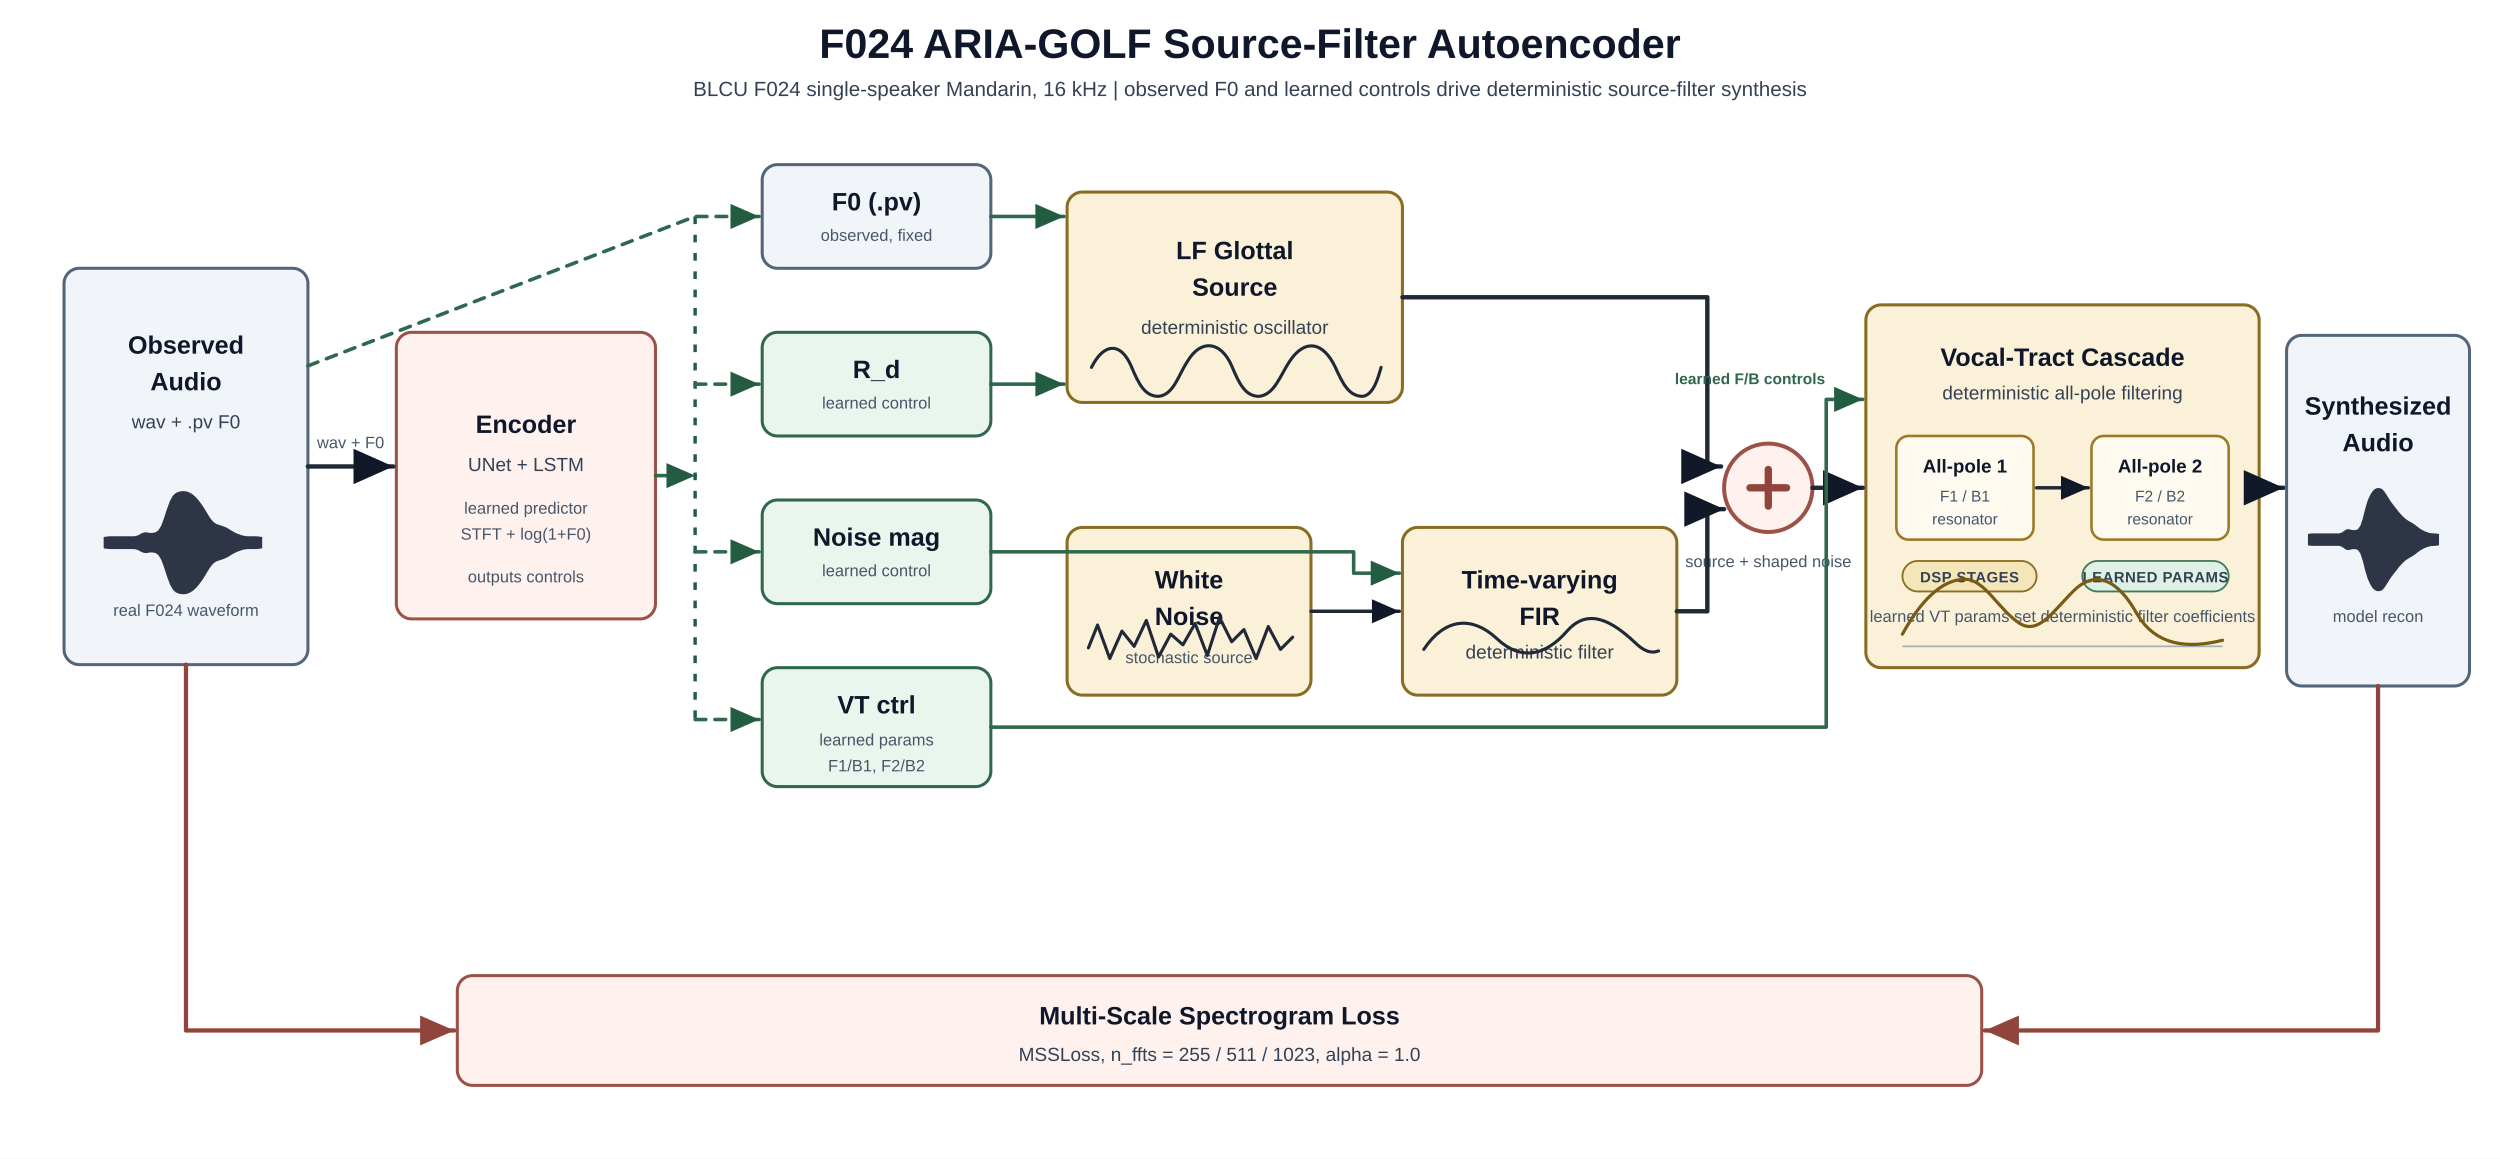
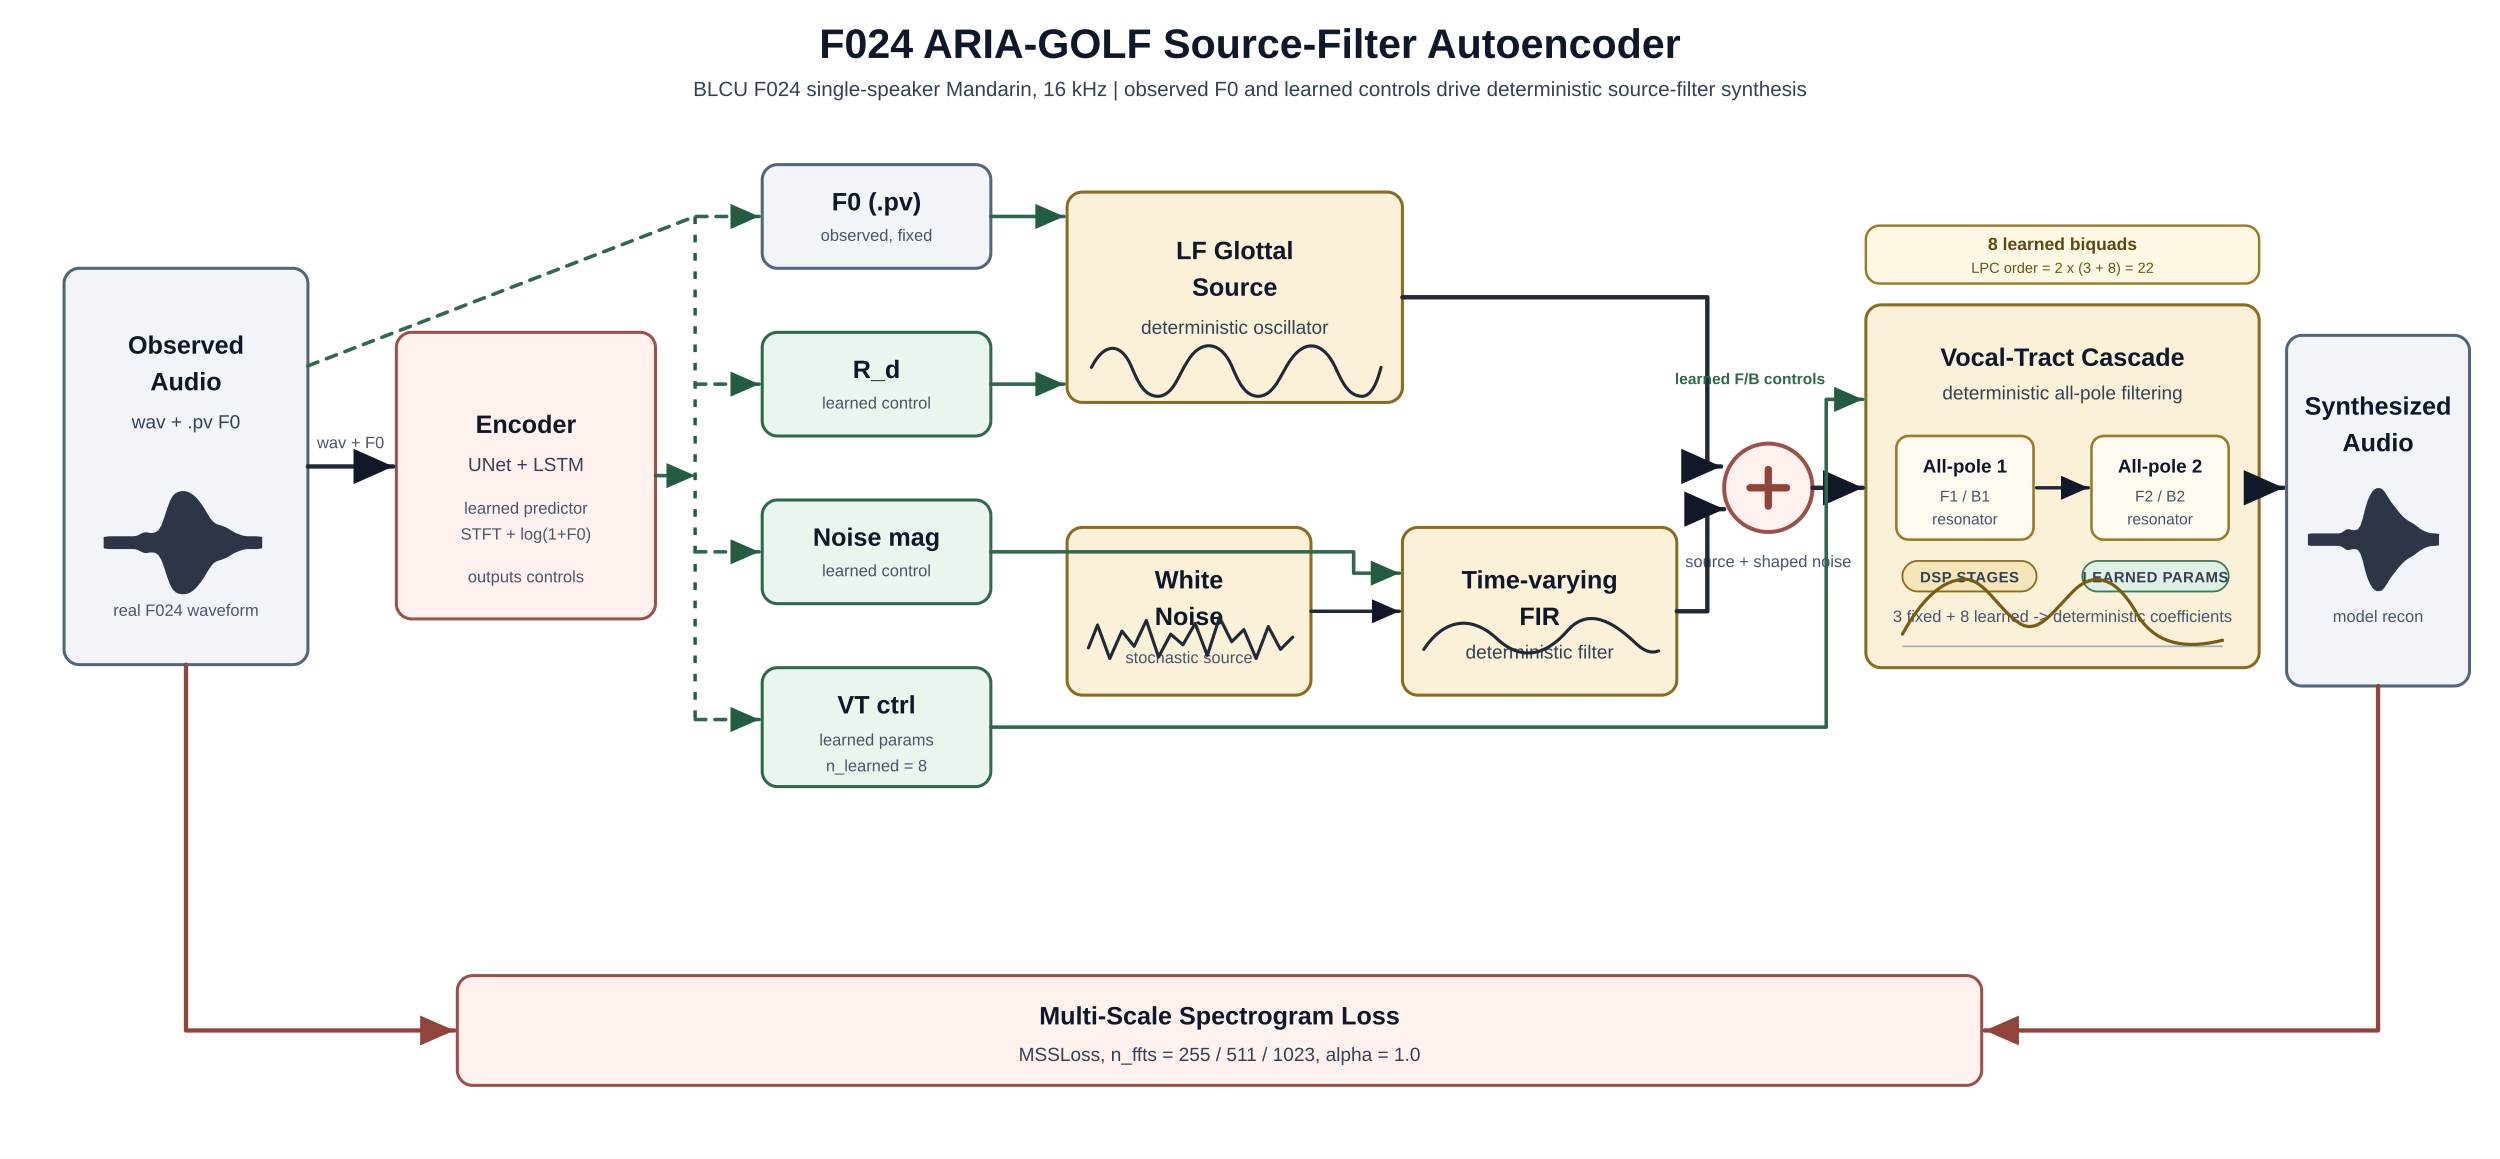
<svg xmlns="http://www.w3.org/2000/svg" viewBox="0 0 1640 760" role="img" aria-labelledby="aria-flow-title aria-flow-desc" preserveAspectRatio="xMidYMid meet" class="architecture-diagram">
  <defs>
    <style>
      text { font-family: "Avenir Next", "Helvetica Neue", Arial, sans-serif; fill: #111827; letter-spacing: 0; text-rendering: geometricPrecision; }
      .title { font-size: 27px; font-weight: 600; fill: #0f172a; }
      .subtitle { font-size: 13.5px; font-weight: 500; fill: #334155; }
      .label { font-size: 16.5px; font-weight: 600; fill: #0f172a; }
      .small { font-size: 12.5px; font-weight: 500; fill: #334155; }
      .tiny { font-size: 10.8px; font-weight: 500; fill: #475569; }
      .box { stroke-width: 2; rx: 10; }
      .signal { fill: #f1f5f9; stroke: #52657a; }
      .neural { fill: #fff2ee; stroke: #9b5147; }
      .dsp { fill: #fbf1d8; stroke: #876c22; }
      .control { fill: #eaf5ed; stroke: #2f684d; }
      .observed { fill: #f1f5f9; stroke: #52657a; }
      .sum { fill: #fff2ee; stroke: #9b5147; }
      .loss { fill: #fff2ee; stroke: #9b5147; }
      .innerDsp { fill: #fffaf0; stroke: #9b7a25; stroke-width: 1.7; }
      .innerControl { fill: #f2fbf4; stroke: #3f7a5b; stroke-width: 1.5; }
      .stageLabel { font-size: 12.3px; font-weight: 600; fill: #0f172a; }
      .stageTiny { font-size: 10.2px; font-weight: 500; fill: #475569; }
      .chipLearned { fill: #dff0e4; stroke: #3f7a5b; stroke-width: 1.2; }
      .chipDsp { fill: #f5e6ba; stroke: #8a6d21; stroke-width: 1.2; }
      .chipText { font-size: 9.8px; font-weight: 600; fill: #334155; letter-spacing: .03em; }
      .ctrlNote { font-size: 10.2px; font-weight: 600; fill: #2f684d; }
+       .orderCallout { fill: #fff8e5; stroke: #9b7a25; stroke-width: 1.6; }
+       .orderText { font-size: 11.5px; font-weight: 600; fill: #5f4912; }
+       .orderTiny { font-size: 9.6px; font-weight: 500; fill: #6b530f; }
      .arrow { stroke: #1f2937; stroke-width: 2.9; fill: none; marker-end: url(#aria-flow-arrowBlack); stroke-linecap: round; stroke-linejoin: round; }
      .arrowThin { stroke: #1f2937; stroke-width: 2.25; fill: none; marker-end: url(#aria-flow-arrowBlackSmall); stroke-linecap: round; stroke-linejoin: round; }
      .arrowCtrl { stroke: #2f684d; stroke-width: 2.35; fill: none; marker-end: url(#aria-flow-arrowGreen); stroke-linecap: round; stroke-linejoin: round; }
      .arrowLoss { stroke: #90443b; stroke-width: 2.8; fill: none; marker-end: url(#aria-flow-arrowRed); stroke-linecap: round; stroke-linejoin: round; }
      .dash { stroke-dasharray: 7 6; }
      .waveFill { fill: #172033; opacity: .9; }
      .signalLine { stroke: #1f2937; stroke-width: 2.05; fill: none; stroke-linecap: round; stroke-linejoin: round; }
      .response { stroke: #785c14; stroke-width: 2.1; fill: none; stroke-linecap: round; stroke-linejoin: round; }
      .axis { stroke: #94a3b8; stroke-width: 1.15; opacity: .85; }
    </style>
    <marker id="aria-flow-arrowBlack" markerWidth="12" markerHeight="12" refX="9" refY="4" orient="auto" markerUnits="strokeWidth">
      <path d="M0,0 L9,4 L0,8 Z" fill="#111827" />
    </marker>
    <marker id="aria-flow-arrowBlackSmall" markerWidth="10" markerHeight="10" refX="8" refY="3.5" orient="auto" markerUnits="strokeWidth">
      <path d="M0,0 L8,3.5 L0,7 Z" fill="#111827" />
    </marker>
    <marker id="aria-flow-arrowGreen" markerWidth="10" markerHeight="10" refX="8" refY="3.5" orient="auto" markerUnits="strokeWidth">
      <path d="M0,0 L8,3.5 L0,7 Z" fill="#235c40" />
    </marker>
    <marker id="aria-flow-arrowRed" markerWidth="10" markerHeight="10" refX="8" refY="3.5" orient="auto" markerUnits="strokeWidth">
      <path d="M0,0 L8,3.5 L0,7 Z" fill="#90443b" />
    </marker>
  </defs>
  <rect width="1640" height="760" fill="#ffffff" />
  <text x="820" y="38" class="title" text-anchor="middle">F024 ARIA-GOLF Source-Filter Autoencoder</text>
  <text x="820" y="63" class="subtitle" text-anchor="middle">BLCU F024 single-speaker Mandarin, 16 kHz | observed F0 and learned controls drive deterministic source-filter synthesis</text>
  <g id="observed-audio">
    <rect x="42" y="176" width="160" height="260" class="box signal" rx="10" />
    <text x="122" y="232" class="label" text-anchor="middle">Observed</text>
    <text x="122" y="256" class="label" text-anchor="middle">Audio</text>
    <text x="122" y="281" class="small" text-anchor="middle">wav + .pv F0</text>
    <path class="waveFill" d="M68.0,352.3 L69.9,352.0 L71.8,351.8 L73.7,351.8 L75.6,351.8 L77.5,351.8 L79.3,351.8 L81.2,351.8 L83.1,351.8 L85.0,351.8 L86.9,351.8 L88.8,351.7 L90.7,351.1 L92.6,350.0 L94.5,349.3 L96.4,349.2 L98.3,349.6 L100.1,349.6 L102.0,349.2 L103.9,347.9 L105.8,344.8 L107.7,339.6 L109.6,333.7 L111.5,328.6 L113.4,325.2 L115.3,323.4 L117.2,322.6 L119.1,322.2 L120.9,322.2 L122.8,322.5 L124.7,323.3 L126.6,324.5 L128.5,326.2 L130.4,328.4 L132.3,330.9 L134.2,333.8 L136.1,337.0 L138.0,340.0 L139.9,342.3 L141.7,343.6 L143.6,344.3 L145.5,344.9 L147.4,345.6 L149.3,346.5 L151.2,347.7 L153.1,348.8 L155.0,349.8 L156.9,350.5 L158.8,351.2 L160.7,351.6 L162.5,351.8 L164.4,351.8 L166.3,351.8 L168.2,351.8 L170.1,352.0 L172.0,352.3 L172.0,359.7 L170.1,360.0 L168.2,360.2 L166.3,360.2 L164.4,360.2 L162.5,360.2 L160.7,360.4 L158.8,360.8 L156.9,361.5 L155.0,362.2 L153.1,363.2 L151.2,364.3 L149.3,365.5 L147.4,366.4 L145.5,367.1 L143.6,367.7 L141.7,368.4 L139.9,369.7 L138.0,372.0 L136.1,375.0 L134.2,378.2 L132.3,381.1 L130.4,383.6 L128.5,385.8 L126.6,387.5 L124.7,388.7 L122.8,389.5 L120.9,389.8 L119.1,389.8 L117.2,389.4 L115.3,388.6 L113.4,386.8 L111.5,383.4 L109.6,378.3 L107.7,372.4 L105.8,367.2 L103.9,364.1 L102.0,362.8 L100.1,362.4 L98.3,362.4 L96.4,362.8 L94.5,362.7 L92.6,362.0 L90.7,360.9 L88.8,360.3 L86.9,360.2 L85.0,360.2 L83.1,360.2 L81.2,360.2 L79.3,360.2 L77.5,360.2 L75.6,360.2 L73.7,360.2 L71.8,360.2 L69.9,360.0 L68.0,359.7 Z" />
    <text x="122" y="404" class="tiny" text-anchor="middle">real F024 waveform</text>
  </g>
  <g id="encoder">
    <rect x="260" y="218" width="170" height="188" class="box neural" rx="10" />
    <text x="345" y="284" class="label" text-anchor="middle">Encoder</text>
    <text x="345" y="309" class="small" text-anchor="middle">UNet + LSTM</text>
    <text x="345" y="337" class="tiny" text-anchor="middle">learned predictor</text>
    <text x="345" y="354" class="tiny" text-anchor="middle">STFT + log(1+F0)</text>
    <text x="345" y="382" class="tiny" text-anchor="middle">outputs controls</text>
  </g>
  <path class="arrow" d="M202 306 H258" />
  <text x="230" y="294" class="tiny" text-anchor="middle">wav + F0</text>
  <g id="control-bus">
    <path class="arrowCtrl dash" d="M430 312 H456" />
    <path d="M456 142 V472" stroke="#235c40" stroke-width="2.25" fill="none" stroke-dasharray="5 7" />
  </g>
  <g id="controls">
    <rect x="500" y="108" width="150" height="68" class="box observed" rx="10" />
    <text x="575" y="138" class="label" text-anchor="middle">F0 (.pv)</text>
    <text x="575" y="158" class="tiny" text-anchor="middle">observed, fixed</text>
    <rect x="500" y="218" width="150" height="68" class="box control" rx="10" />
    <text x="575" y="248" class="label" text-anchor="middle">R_d</text>
    <text x="575" y="268" class="tiny" text-anchor="middle">learned control</text>
    <rect x="500" y="328" width="150" height="68" class="box control" rx="10" />
    <text x="575" y="358" class="label" text-anchor="middle">Noise mag</text>
    <text x="575" y="378" class="tiny" text-anchor="middle">learned control</text>
    <rect x="500" y="438" width="150" height="78" class="box control" rx="10" />
    <text x="575" y="468" class="label" text-anchor="middle">VT ctrl</text>
    <text x="575" y="489" class="tiny" text-anchor="middle">learned params</text>
-     <text x="575" y="506" class="tiny" text-anchor="middle">F1/B1, F2/B2</text>
+     <text x="575" y="506" class="tiny" text-anchor="middle">n_learned = 8</text>
  </g>
  <path class="arrowCtrl dash" d="M202 240 L456 142 H498" />
  <path class="arrowCtrl dash" d="M456 252 H498" />
  <path class="arrowCtrl dash" d="M456 362 H498" />
  <path class="arrowCtrl dash" d="M456 472 H498" />
  <g id="lf-source">
    <rect x="700" y="126" width="220" height="138" class="box dsp" rx="10" />
    <text x="810" y="170" class="label" text-anchor="middle">LF Glottal</text>
    <text x="810" y="194" class="label" text-anchor="middle">Source</text>
    <text x="810" y="219" class="small" text-anchor="middle">deterministic oscillator</text>
    <path class="signalLine" d="M716 241 C724 225 735 224 742 240 C747 252 751 260 760 260 C770 259 773 246 779 237 C788 222 801 224 808 240 C813 252 817 260 826 260 C836 259 840 246 846 237 C856 222 868 224 876 241 C881 252 885 260 894 260 C901 259 904 248 906 241" />
  </g>
  <path class="arrowCtrl" d="M650 142 H698" />
  <path class="arrowCtrl" d="M650 252 H698" />
  <g id="noise-source">
    <rect x="700" y="346" width="160" height="110" class="box dsp" rx="10" />
    <text x="780" y="386" class="label" text-anchor="middle">White</text>
    <text x="780" y="410" class="label" text-anchor="middle">Noise</text>
    <text x="780" y="435" class="tiny" text-anchor="middle">stochastic source</text>
    <path class="signalLine" d="M714 425 L720 410 L728 432 L736 414 L744 424 L752 407 L760 431 L768 416 L776 423 L784 409 L792 430 L800 405 L808 421 L816 413 L824 432 L832 411 L840 426 L848 418" />
  </g>
  <g id="noise-filter">
    <rect x="920" y="346" width="180" height="110" class="box dsp" rx="10" />
    <text x="1010" y="386" class="label" text-anchor="middle">Time-varying</text>
    <text x="1010" y="410" class="label" text-anchor="middle">FIR</text>
    <text x="1010" y="432" class="small" text-anchor="middle">deterministic filter</text>
    <path class="signalLine" d="M934 426 C948 405 966 404 982 419 C998 434 1014 430 1028 414 C1042 398 1058 408 1072 421 C1078 427 1083 429 1088 427" />
  </g>
  <path class="arrowThin" d="M860 401 H918" />
  <path class="arrowCtrl" d="M650 362 H888 V376 H918" />
  <g id="sum">
    <circle cx="1160" cy="320" r="29" class="sum" stroke-width="2.6" />
    <path d="M1148 320 H1172 M1160 308 V332" stroke="#90443b" stroke-width="4.8" stroke-linecap="round" />
    <text x="1160" y="372" class="tiny" text-anchor="middle">source + shaped noise</text>
  </g>
  <path class="arrow" d="M920 195 H1120 V306 H1129" />
  <path class="arrow" d="M1100 401 H1120 V334 H1131" />
+   <g id="lpc-order-callout">
+     <rect x="1224" y="148" width="258" height="38" class="orderCallout" rx="9" />
+     <text x="1353" y="164" class="orderText" text-anchor="middle">8 learned biquads</text>
+     <text x="1353" y="179" class="orderTiny" text-anchor="middle">LPC order = 2 x (3 + 8) = 22</text>
+   </g>
  <g id="vocal-tract">
    <rect x="1224" y="200" width="258" height="238" class="box dsp" rx="12" />
    <text x="1353" y="240" class="label" text-anchor="middle">Vocal-Tract Cascade</text>
    <text x="1353" y="262" class="small" text-anchor="middle">deterministic all-pole filtering</text>
    <rect x="1244" y="286" width="90" height="68" class="innerDsp" rx="8" />
    <text x="1289" y="310" class="stageLabel" text-anchor="middle">All-pole 1</text>
    <text x="1289" y="329" class="stageTiny" text-anchor="middle">F1 / B1</text>
    <text x="1289" y="344" class="stageTiny" text-anchor="middle">resonator</text>
    <rect x="1372" y="286" width="90" height="68" class="innerDsp" rx="8" />
    <text x="1417" y="310" class="stageLabel" text-anchor="middle">All-pole 2</text>
    <text x="1417" y="329" class="stageTiny" text-anchor="middle">F2 / B2</text>
    <text x="1417" y="344" class="stageTiny" text-anchor="middle">resonator</text>
    <path class="arrowThin" d="M1336 320 H1370" />
    <rect x="1248" y="368" width="88" height="20" class="chipDsp" rx="10" />
    <text x="1292" y="382" class="chipText" text-anchor="middle">DSP STAGES</text>
    <rect x="1366" y="368" width="96" height="20" class="chipLearned" rx="10" />
    <text x="1414" y="382" class="chipText" text-anchor="middle">LEARNED PARAMS</text>
-     <text x="1353" y="408" class="tiny" text-anchor="middle">learned VT params set deterministic filter coefficients</text>
+     <text x="1353" y="408" class="tiny" text-anchor="middle">3 fixed + 8 learned -&gt; deterministic coefficients</text>
    <line class="axis" x1="1248" y1="424" x2="1458" y2="424" />
    <path class="response" d="M1248 416 C1260 394 1274 380 1289 380 C1302 380 1311 400 1325 409 C1338 417 1348 399 1362 386 C1377 373 1391 383 1402 403 C1414 423 1434 426 1458 420" />
  </g>
  <path class="arrow" d="M1189 320 H1222" />
  <path class="arrowCtrl" d="M650 477 H1198 V262 H1222" />
  <text x="1148" y="252" class="ctrlNote" text-anchor="middle">learned F/B controls</text>
  <path class="arrow" d="M1482 320 H1498" />
  <g id="synth-audio">
    <rect x="1500" y="220" width="120" height="230" class="box signal" rx="10" />
    <text x="1560" y="272" class="label" text-anchor="middle">Synthesized</text>
    <text x="1560" y="296" class="label" text-anchor="middle">Audio</text>
    <path class="waveFill" d="M1514.0,350.3 L1515.6,350.0 L1517.1,349.9 L1518.7,349.9 L1520.3,349.9 L1521.8,349.9 L1523.4,349.9 L1524.9,349.9 L1526.5,349.9 L1528.1,349.9 L1529.6,349.9 L1531.2,349.9 L1532.8,349.9 L1534.3,349.9 L1535.9,349.5 L1537.5,348.5 L1539.0,347.4 L1540.6,347.1 L1542.1,347.5 L1543.7,347.8 L1545.3,347.7 L1546.8,347.2 L1548.4,344.9 L1550.0,340.1 L1551.5,334.0 L1553.1,328.6 L1554.7,325.0 L1556.2,322.5 L1557.8,320.9 L1559.3,320.2 L1560.9,320.2 L1562.5,320.7 L1564.0,322.2 L1565.6,324.6 L1567.2,327.2 L1568.7,329.5 L1570.3,331.6 L1571.9,333.6 L1573.4,335.6 L1575.0,337.4 L1576.5,339.0 L1578.1,340.4 L1579.7,341.5 L1581.2,342.4 L1582.8,343.3 L1584.4,344.4 L1585.9,345.6 L1587.5,346.8 L1589.1,347.7 L1590.6,348.5 L1592.2,349.1 L1593.7,349.6 L1595.3,349.8 L1596.9,349.9 L1598.4,350.0 L1600.0,350.3 L1600.0,357.7 L1598.4,358.0 L1596.9,358.1 L1595.3,358.2 L1593.7,358.4 L1592.2,358.9 L1590.6,359.5 L1589.1,360.3 L1587.5,361.2 L1585.9,362.4 L1584.4,363.6 L1582.8,364.7 L1581.2,365.6 L1579.7,366.5 L1578.1,367.6 L1576.5,369.0 L1575.0,370.6 L1573.4,372.4 L1571.9,374.4 L1570.3,376.4 L1568.7,378.5 L1567.2,380.8 L1565.6,383.4 L1564.0,385.8 L1562.5,387.3 L1560.9,387.8 L1559.3,387.8 L1557.8,387.1 L1556.2,385.5 L1554.7,383.0 L1553.1,379.4 L1551.5,374.0 L1550.0,367.9 L1548.4,363.1 L1546.8,360.8 L1545.3,360.3 L1543.7,360.2 L1542.1,360.5 L1540.6,360.9 L1539.0,360.6 L1537.5,359.5 L1535.9,358.5 L1534.3,358.1 L1532.8,358.1 L1531.2,358.1 L1529.6,358.1 L1528.1,358.1 L1526.5,358.1 L1524.9,358.1 L1523.4,358.1 L1521.8,358.1 L1520.3,358.1 L1518.7,358.1 L1517.1,358.1 L1515.6,358.0 L1514.0,357.7 Z" />
    <text x="1560" y="408" class="tiny" text-anchor="middle">model recon</text>
  </g>
  <g id="loss">
    <rect x="300" y="640" width="1000" height="72" class="box loss" rx="10" />
    <text x="800" y="672" class="label" text-anchor="middle">Multi-Scale Spectrogram Loss</text>
    <text x="800" y="696" class="small" text-anchor="middle">MSSLoss, n_ffts = 255 / 511 / 1023, alpha = 1.0</text>
  </g>
  <path class="arrowLoss" d="M122 436 V676 H298" />
  <path class="arrowLoss" d="M1560 450 V676 H1302" />
</svg>
